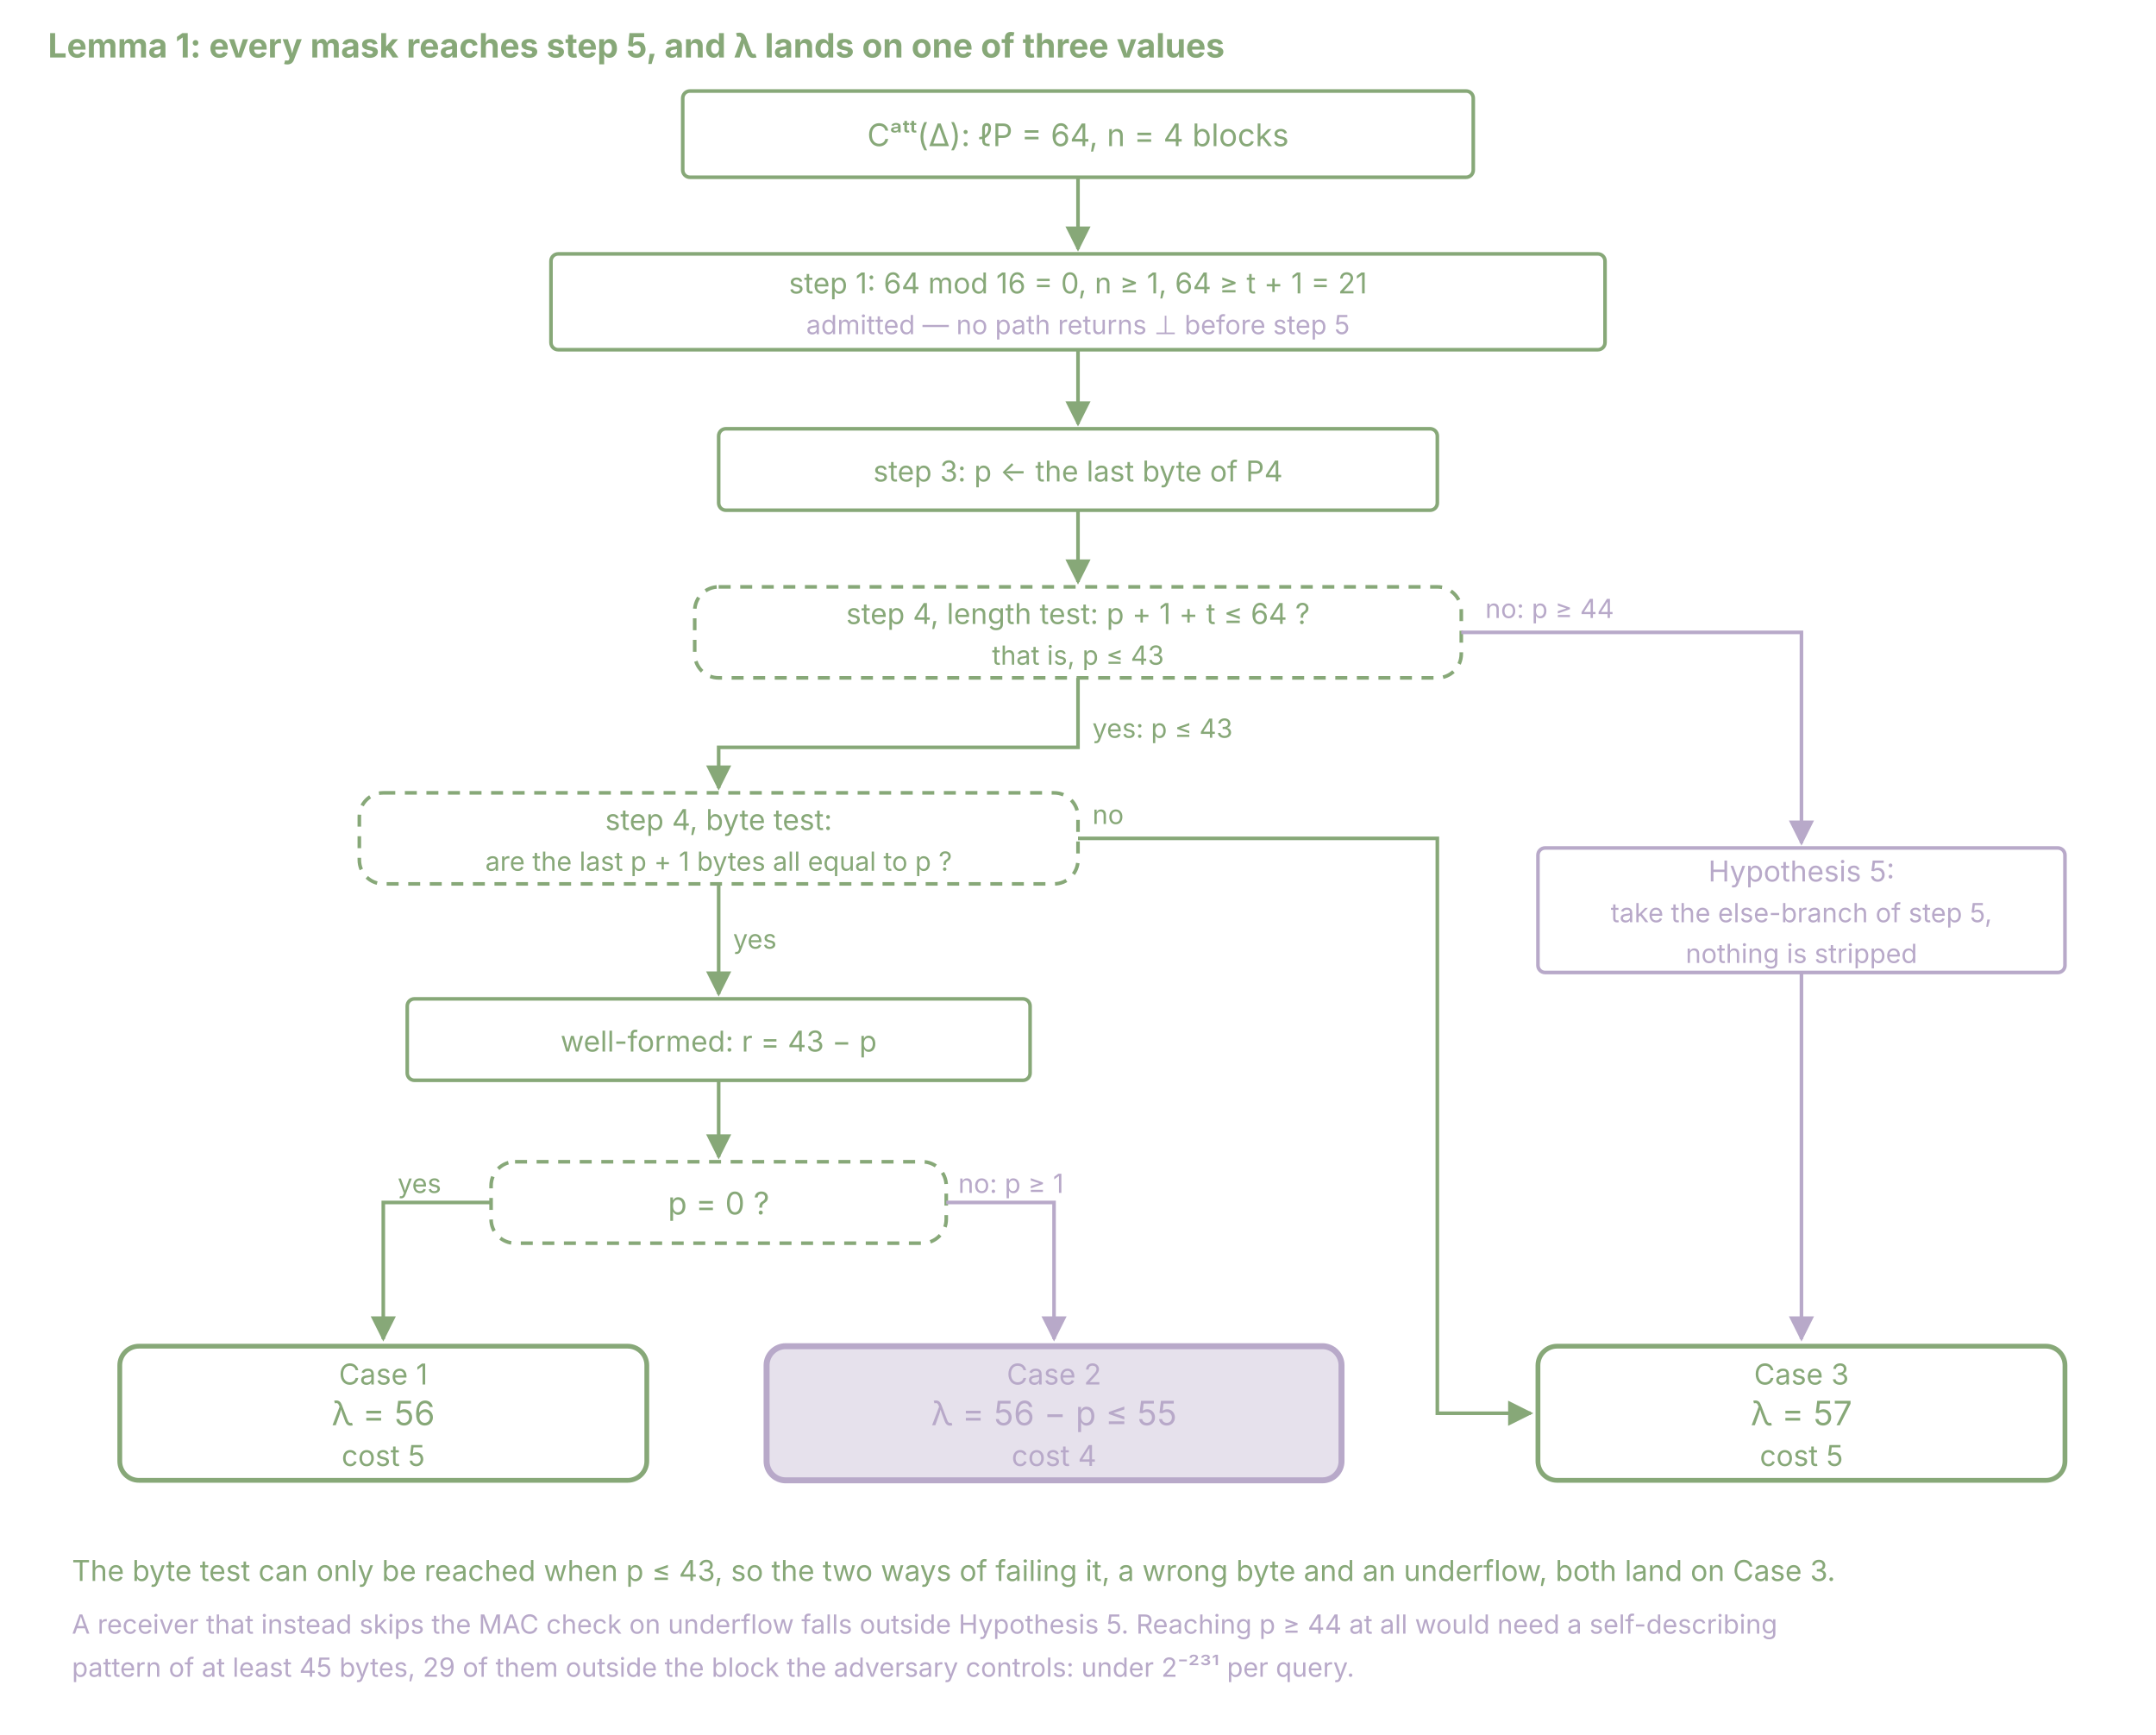
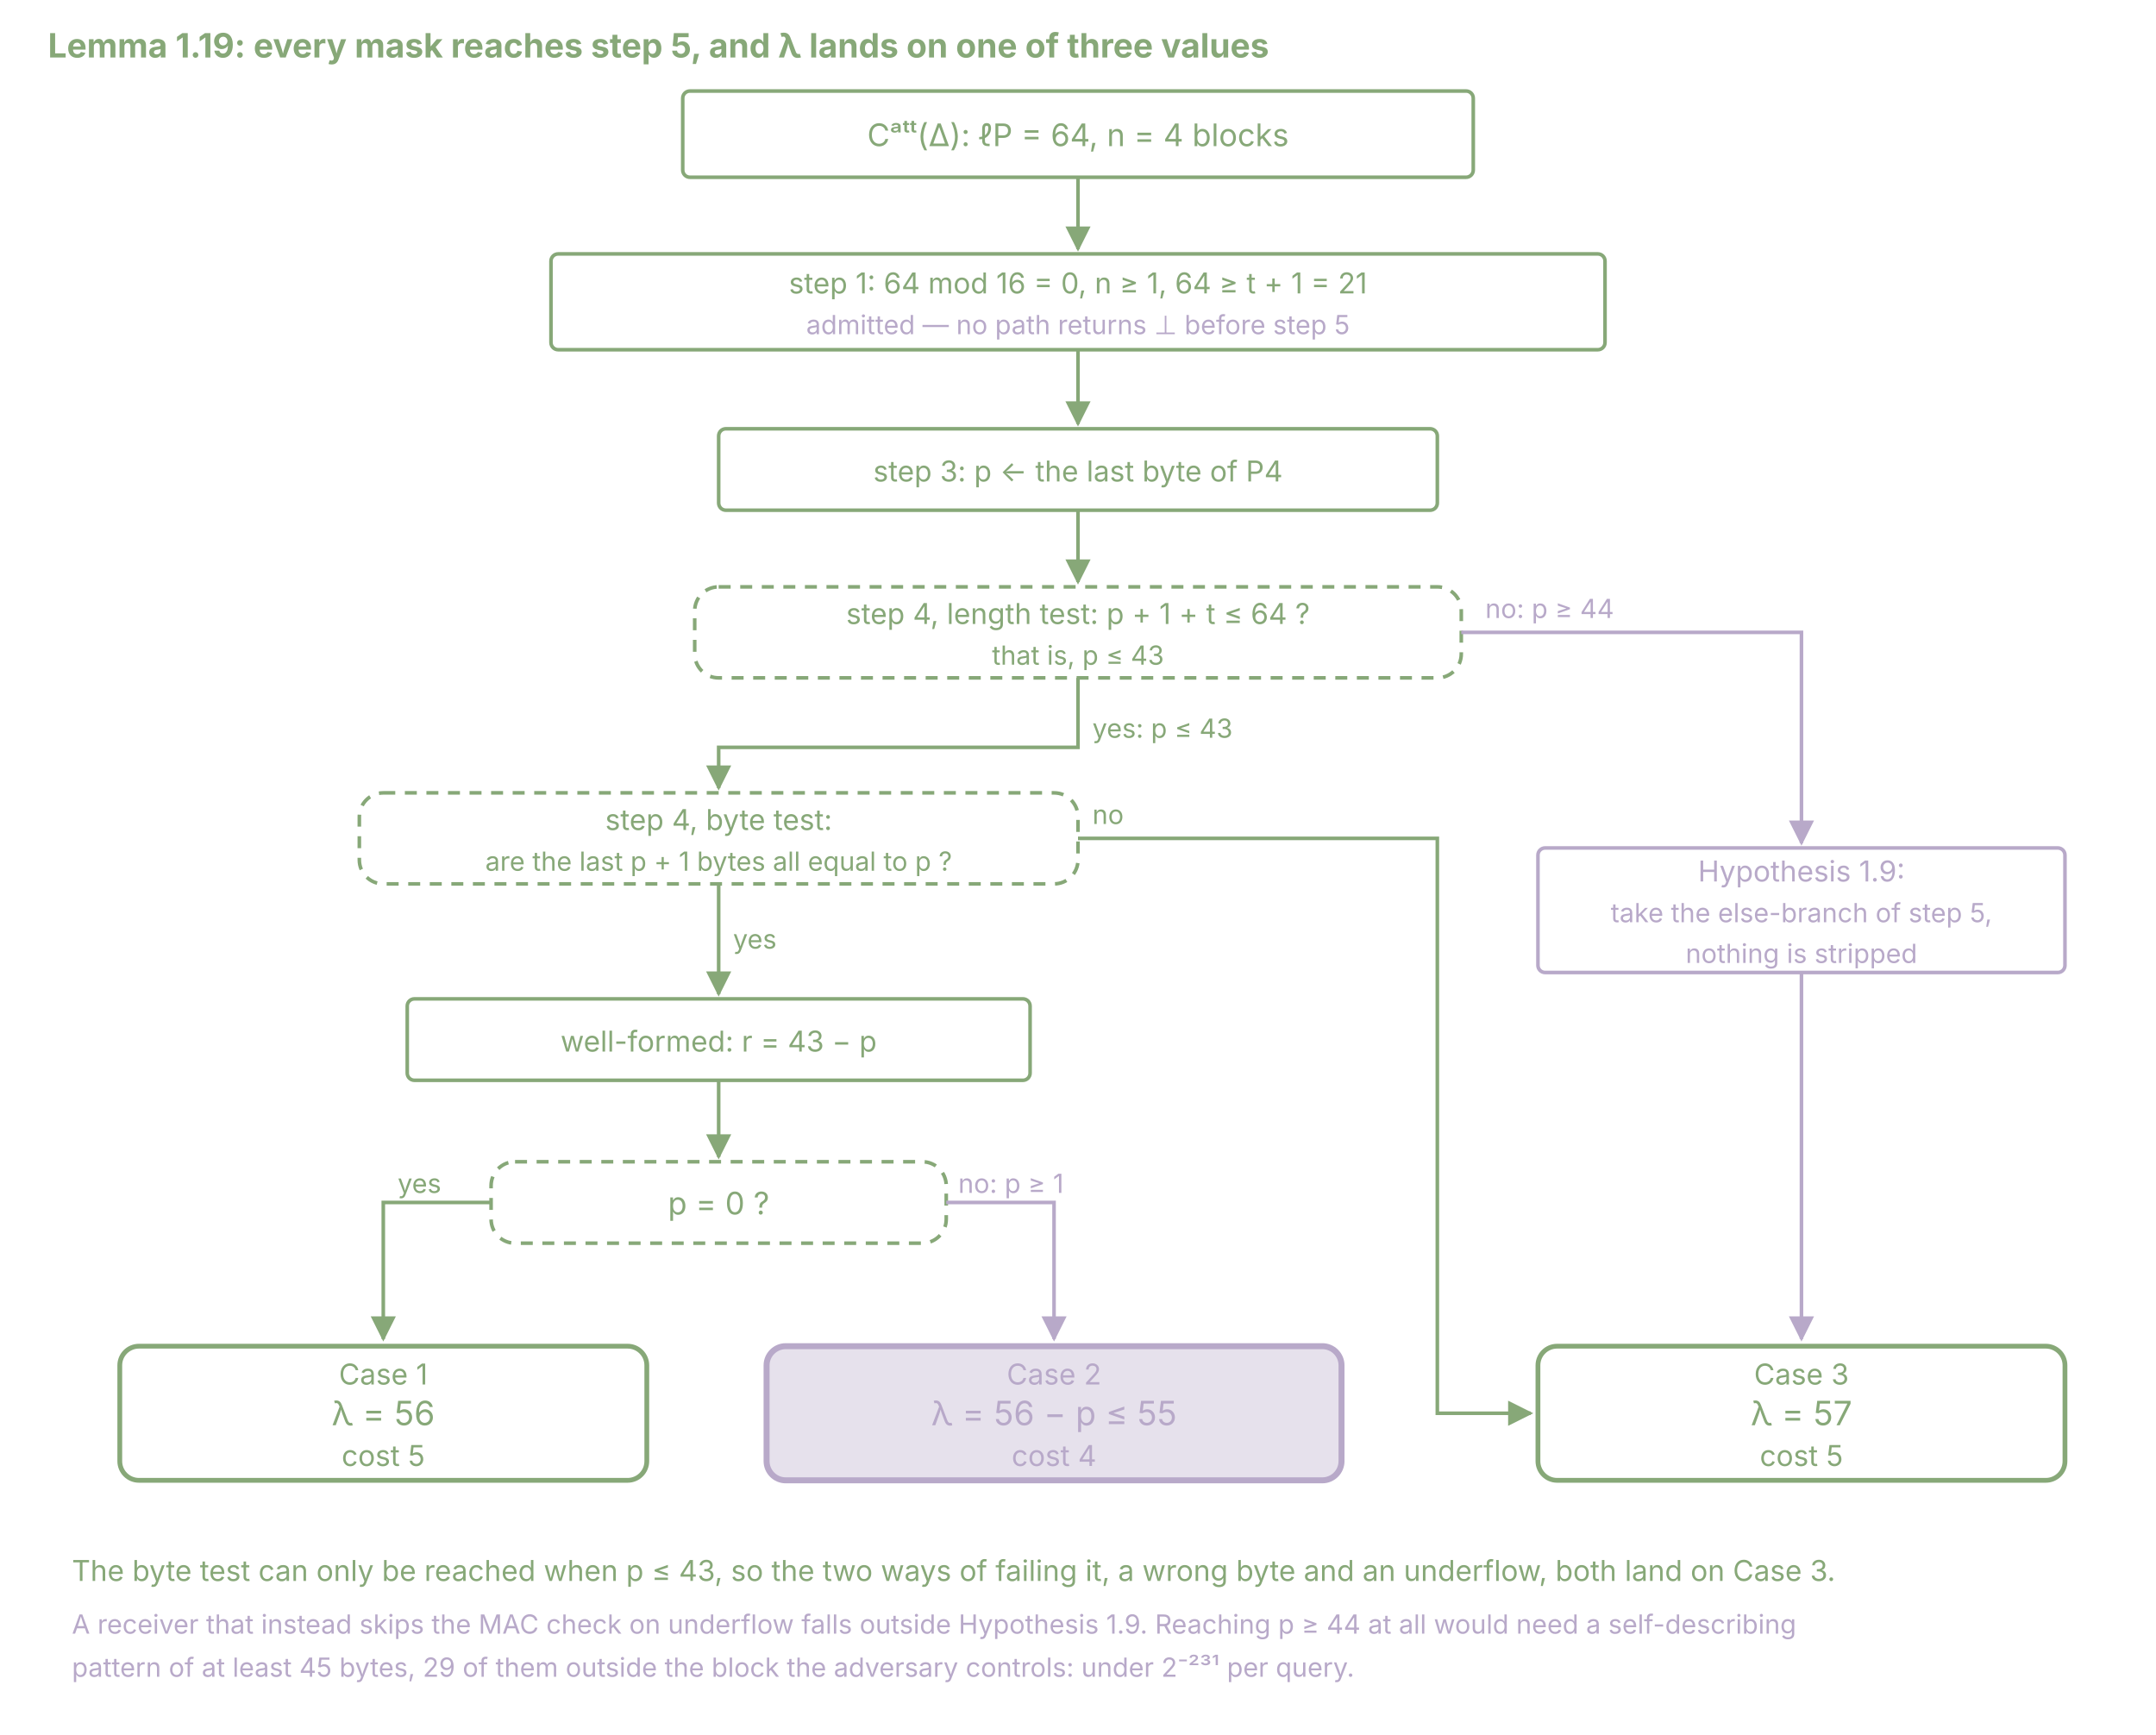
- <svg xmlns="http://www.w3.org/2000/svg" viewBox="0 0 900 724" width="900" height="724" role="img" aria-label="Decision tree through Definition 4 for the attack record: the length test, the byte test and Hypothesis 5 route every mask to one of three values of lambda">
+ <svg xmlns="http://www.w3.org/2000/svg" viewBox="0 0 900 724" width="900" height="724" role="img" aria-label="Decision tree through Definition 1.8 for the attack record: the length test, the byte test and Hypothesis 1.9 route every mask to one of three values of lambda">
  <defs>
    <marker id="arr-s" viewBox="0 0 10 10" refX="9" refY="5" markerWidth="7" markerHeight="7" orient="auto-start-reverse">
      <path d="M0,0 L10,5 L0,10 z" fill="#87A878" />
    </marker>
    <marker id="arr-l" viewBox="0 0 10 10" refX="9" refY="5" markerWidth="7" markerHeight="7" orient="auto-start-reverse">
      <path d="M0,0 L10,5 L0,10 z" fill="#B8A9C9" />
    </marker>
  </defs>
-   <text x="20" y="24" fill="#87A878" font-size="14" font-family="system-ui, -apple-system, Segoe UI, sans-serif" text-anchor="start" font-weight="bold">Lemma 1: every mask reaches step 5, and λ lands on one of three values</text>
+   <text x="20" y="24" fill="#87A878" font-size="14" font-family="system-ui, -apple-system, Segoe UI, sans-serif" text-anchor="start" font-weight="bold">Lemma 1.19: every mask reaches step 5, and λ lands on one of three values</text>
  <rect x="285.0" y="38.0" width="330" height="36" rx="3" fill="none" stroke="#87A878" stroke-width="1.5" />
  <text x="450" y="61.0" fill="#87A878" font-size="13" font-family="system-ui, -apple-system, Segoe UI, sans-serif" text-anchor="middle" font-weight="normal">Cᵃᵗᵗ(Δ):  ℓP = 64,  n = 4 blocks</text>
  <rect x="230.0" y="106.0" width="440" height="40" rx="3" fill="none" stroke="#87A878" stroke-width="1.5" />
  <text x="450" y="122.5" fill="#87A878" font-size="12" font-family="system-ui, -apple-system, Segoe UI, sans-serif" text-anchor="middle" font-weight="normal">step 1:  64 mod 16 = 0,  n ≥ 1,  64 ≥ t + 1 = 21</text>
  <text x="450" y="139.5" fill="#B8A9C9" font-size="11" font-family="system-ui, -apple-system, Segoe UI, sans-serif" text-anchor="middle" font-weight="normal">admitted — no path returns ⊥ before step 5</text>
  <rect x="300.0" y="179.0" width="300" height="34" rx="3" fill="none" stroke="#87A878" stroke-width="1.5" />
  <text x="450" y="201.0" fill="#87A878" font-size="12" font-family="system-ui, -apple-system, Segoe UI, sans-serif" text-anchor="middle" font-weight="normal">step 3:  p ← the last byte of P4</text>
  <rect x="290.0" y="245.0" width="320" height="38" rx="10" fill="none" stroke="#87A878" stroke-width="1.5" stroke-dasharray="5 4" />
  <text x="450" y="260.5" fill="#87A878" font-size="12" font-family="system-ui, -apple-system, Segoe UI, sans-serif" text-anchor="middle" font-weight="normal">step 4, length test:  p + 1 + t ≤ 64 ?</text>
  <text x="450" y="277.5" fill="#87A878" font-size="11" font-family="system-ui, -apple-system, Segoe UI, sans-serif" text-anchor="middle" font-weight="normal">that is, p ≤ 43</text>
  <polyline points="450,74 450,104" fill="none" stroke="#87A878" stroke-width="1.5" marker-end="url(#arr-s)" />
  <polyline points="450,146 450,177" fill="none" stroke="#87A878" stroke-width="1.5" marker-end="url(#arr-s)" />
  <polyline points="450,213 450,243" fill="none" stroke="#87A878" stroke-width="1.5" marker-end="url(#arr-s)" />
  <rect x="150.0" y="331.0" width="300" height="38" rx="10" fill="none" stroke="#87A878" stroke-width="1.5" stroke-dasharray="5 4" />
  <text x="300" y="346.5" fill="#87A878" font-size="12" font-family="system-ui, -apple-system, Segoe UI, sans-serif" text-anchor="middle" font-weight="normal">step 4, byte test:</text>
  <text x="300" y="363.5" fill="#87A878" font-size="11" font-family="system-ui, -apple-system, Segoe UI, sans-serif" text-anchor="middle" font-weight="normal">are the last p + 1 bytes all equal to p ?</text>
  <polyline points="450,283 450,312 300,312 300,329" fill="none" stroke="#87A878" stroke-width="1.5" marker-end="url(#arr-s)" />
  <text x="456" y="308" fill="#87A878" font-size="11" font-family="system-ui, -apple-system, Segoe UI, sans-serif" text-anchor="start" font-weight="normal">yes:  p ≤ 43</text>
  <rect x="170.0" y="417.0" width="260" height="34" rx="3" fill="none" stroke="#87A878" stroke-width="1.5" />
  <text x="300" y="439.0" fill="#87A878" font-size="12" font-family="system-ui, -apple-system, Segoe UI, sans-serif" text-anchor="middle" font-weight="normal">well-formed:  r = 43 − p</text>
  <polyline points="300,369 300,415" fill="none" stroke="#87A878" stroke-width="1.5" marker-end="url(#arr-s)" />
  <text x="306" y="396" fill="#87A878" font-size="11" font-family="system-ui, -apple-system, Segoe UI, sans-serif" text-anchor="start" font-weight="normal">yes</text>
  <rect x="205.0" y="485.0" width="190" height="34" rx="10" fill="none" stroke="#87A878" stroke-width="1.5" stroke-dasharray="5 4" />
  <text x="300" y="507.0" fill="#87A878" font-size="13" font-family="system-ui, -apple-system, Segoe UI, sans-serif" text-anchor="middle" font-weight="normal">p = 0 ?</text>
  <polyline points="300,451 300,483" fill="none" stroke="#87A878" stroke-width="1.5" marker-end="url(#arr-s)" />
  <rect x="642.0" y="354.0" width="220" height="52" rx="3" fill="none" stroke="#B8A9C9" stroke-width="1.5" />
-   <text x="752" y="368.0" fill="#B8A9C9" font-size="12" font-family="system-ui, -apple-system, Segoe UI, sans-serif" text-anchor="middle" font-weight="normal">Hypothesis 5:</text>
+   <text x="752" y="368.0" fill="#B8A9C9" font-size="12" font-family="system-ui, -apple-system, Segoe UI, sans-serif" text-anchor="middle" font-weight="normal">Hypothesis 1.9:</text>
  <text x="752" y="385.0" fill="#B8A9C9" font-size="11" font-family="system-ui, -apple-system, Segoe UI, sans-serif" text-anchor="middle" font-weight="normal">take the else-branch of step 5,</text>
  <text x="752" y="402.0" fill="#B8A9C9" font-size="11" font-family="system-ui, -apple-system, Segoe UI, sans-serif" text-anchor="middle" font-weight="normal">nothing is stripped</text>
  <polyline points="610,264 752,264 752,352" fill="none" stroke="#B8A9C9" stroke-width="1.5" marker-end="url(#arr-l)" />
  <text x="620" y="258" fill="#B8A9C9" font-size="11" font-family="system-ui, -apple-system, Segoe UI, sans-serif" text-anchor="start" font-weight="normal">no:  p ≥ 44</text>
  <rect x="50.0" y="562.0" width="220" height="56" rx="8" fill="none" stroke="#87A878" stroke-width="2" />
  <text x="160" y="578.0" fill="#87A878" font-size="12" font-family="system-ui, -apple-system, Segoe UI, sans-serif" text-anchor="middle" font-weight="normal">Case 1</text>
  <text x="160" y="595.0" fill="#87A878" font-size="14" font-family="system-ui, -apple-system, Segoe UI, sans-serif" text-anchor="middle" font-weight="normal">λ = 56</text>
  <text x="160" y="612.0" fill="#87A878" font-size="12" font-family="system-ui, -apple-system, Segoe UI, sans-serif" text-anchor="middle" font-weight="normal">cost 5</text>
  <rect x="320.0" y="562.0" width="240" height="56" rx="8" fill="#B8A9C9" fill-opacity="0.35" stroke="#B8A9C9" stroke-width="2.5" />
  <text x="440" y="578.0" fill="#B8A9C9" font-size="12" font-family="system-ui, -apple-system, Segoe UI, sans-serif" text-anchor="middle" font-weight="normal">Case 2</text>
  <text x="440" y="595.0" fill="#B8A9C9" font-size="14" font-family="system-ui, -apple-system, Segoe UI, sans-serif" text-anchor="middle" font-weight="normal">λ = 56 − p ≤ 55</text>
  <text x="440" y="612.0" fill="#B8A9C9" font-size="12" font-family="system-ui, -apple-system, Segoe UI, sans-serif" text-anchor="middle" font-weight="normal">cost 4</text>
  <rect x="642.0" y="562.0" width="220" height="56" rx="8" fill="none" stroke="#87A878" stroke-width="2" />
  <text x="752" y="578.0" fill="#87A878" font-size="12" font-family="system-ui, -apple-system, Segoe UI, sans-serif" text-anchor="middle" font-weight="normal">Case 3</text>
  <text x="752" y="595.0" fill="#87A878" font-size="14" font-family="system-ui, -apple-system, Segoe UI, sans-serif" text-anchor="middle" font-weight="normal">λ = 57</text>
  <text x="752" y="612.0" fill="#87A878" font-size="12" font-family="system-ui, -apple-system, Segoe UI, sans-serif" text-anchor="middle" font-weight="normal">cost 5</text>
  <polyline points="205,502 160,502 160,559" fill="none" stroke="#87A878" stroke-width="1.5" marker-end="url(#arr-s)" />
  <text x="166" y="498" fill="#87A878" font-size="11" font-family="system-ui, -apple-system, Segoe UI, sans-serif" text-anchor="start" font-weight="normal">yes</text>
  <polyline points="395,502 440,502 440,559" fill="none" stroke="#B8A9C9" stroke-width="1.5" marker-end="url(#arr-l)" />
  <text x="400" y="498" fill="#B8A9C9" font-size="11" font-family="system-ui, -apple-system, Segoe UI, sans-serif" text-anchor="start" font-weight="normal">no:  p ≥ 1</text>
  <polyline points="752,406 752,559" fill="none" stroke="#B8A9C9" stroke-width="1.5" marker-end="url(#arr-l)" />
  <polyline points="450,350 600,350 600,590 639,590" fill="none" stroke="#87A878" stroke-width="1.5" marker-end="url(#arr-s)" />
  <text x="456" y="344" fill="#87A878" font-size="11" font-family="system-ui, -apple-system, Segoe UI, sans-serif" text-anchor="start" font-weight="normal">no</text>
  <text x="30" y="660" fill="#87A878" font-size="12" font-family="system-ui, -apple-system, Segoe UI, sans-serif" text-anchor="start" font-weight="normal">The byte test can only be reached when p ≤ 43, so the two ways of failing it, a wrong byte and an underflow, both land on Case 3.</text>
-   <text x="30" y="682" fill="#B8A9C9" font-size="11" font-family="system-ui, -apple-system, Segoe UI, sans-serif" text-anchor="start" font-weight="normal">A receiver that instead skips the MAC check on underflow falls outside Hypothesis 5. Reaching p ≥ 44 at all would need a self-describing</text>
+   <text x="30" y="682" fill="#B8A9C9" font-size="11" font-family="system-ui, -apple-system, Segoe UI, sans-serif" text-anchor="start" font-weight="normal">A receiver that instead skips the MAC check on underflow falls outside Hypothesis 1.9. Reaching p ≥ 44 at all would need a self-describing</text>
  <text x="30" y="700" fill="#B8A9C9" font-size="11" font-family="system-ui, -apple-system, Segoe UI, sans-serif" text-anchor="start" font-weight="normal">pattern of at least 45 bytes, 29 of them outside the block the adversary controls: under 2⁻²³¹ per query.</text>
</svg>
